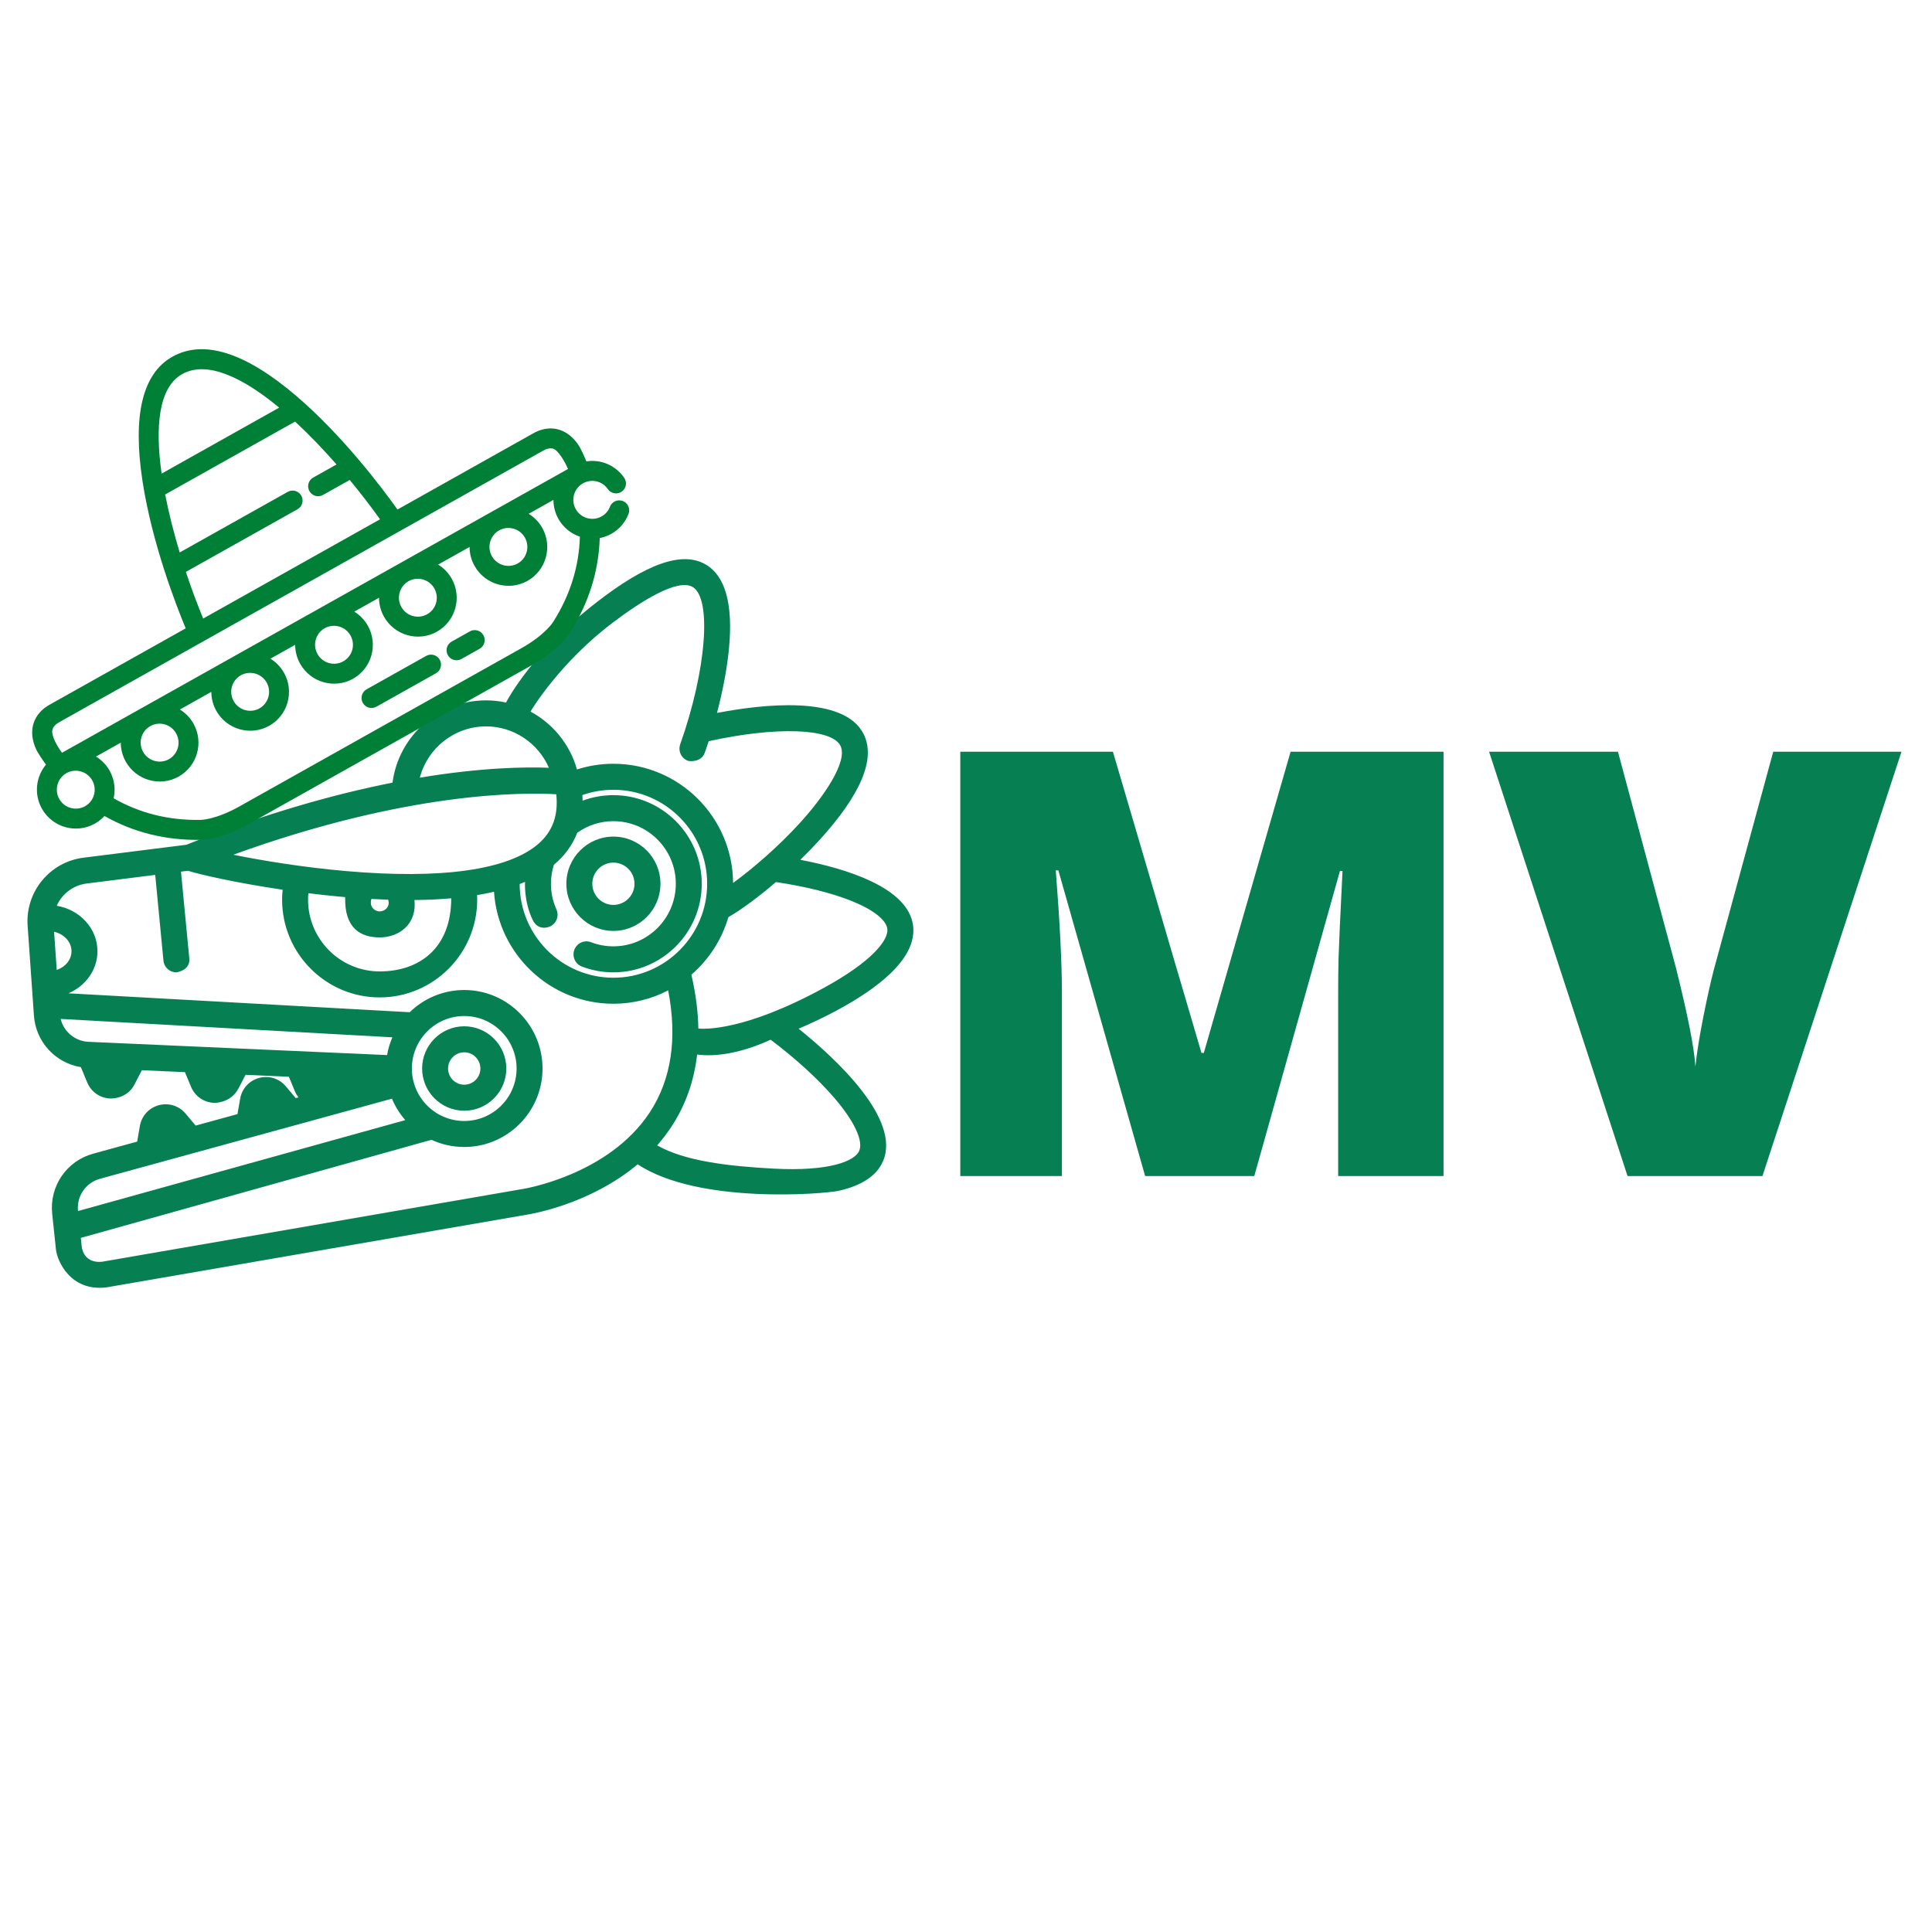
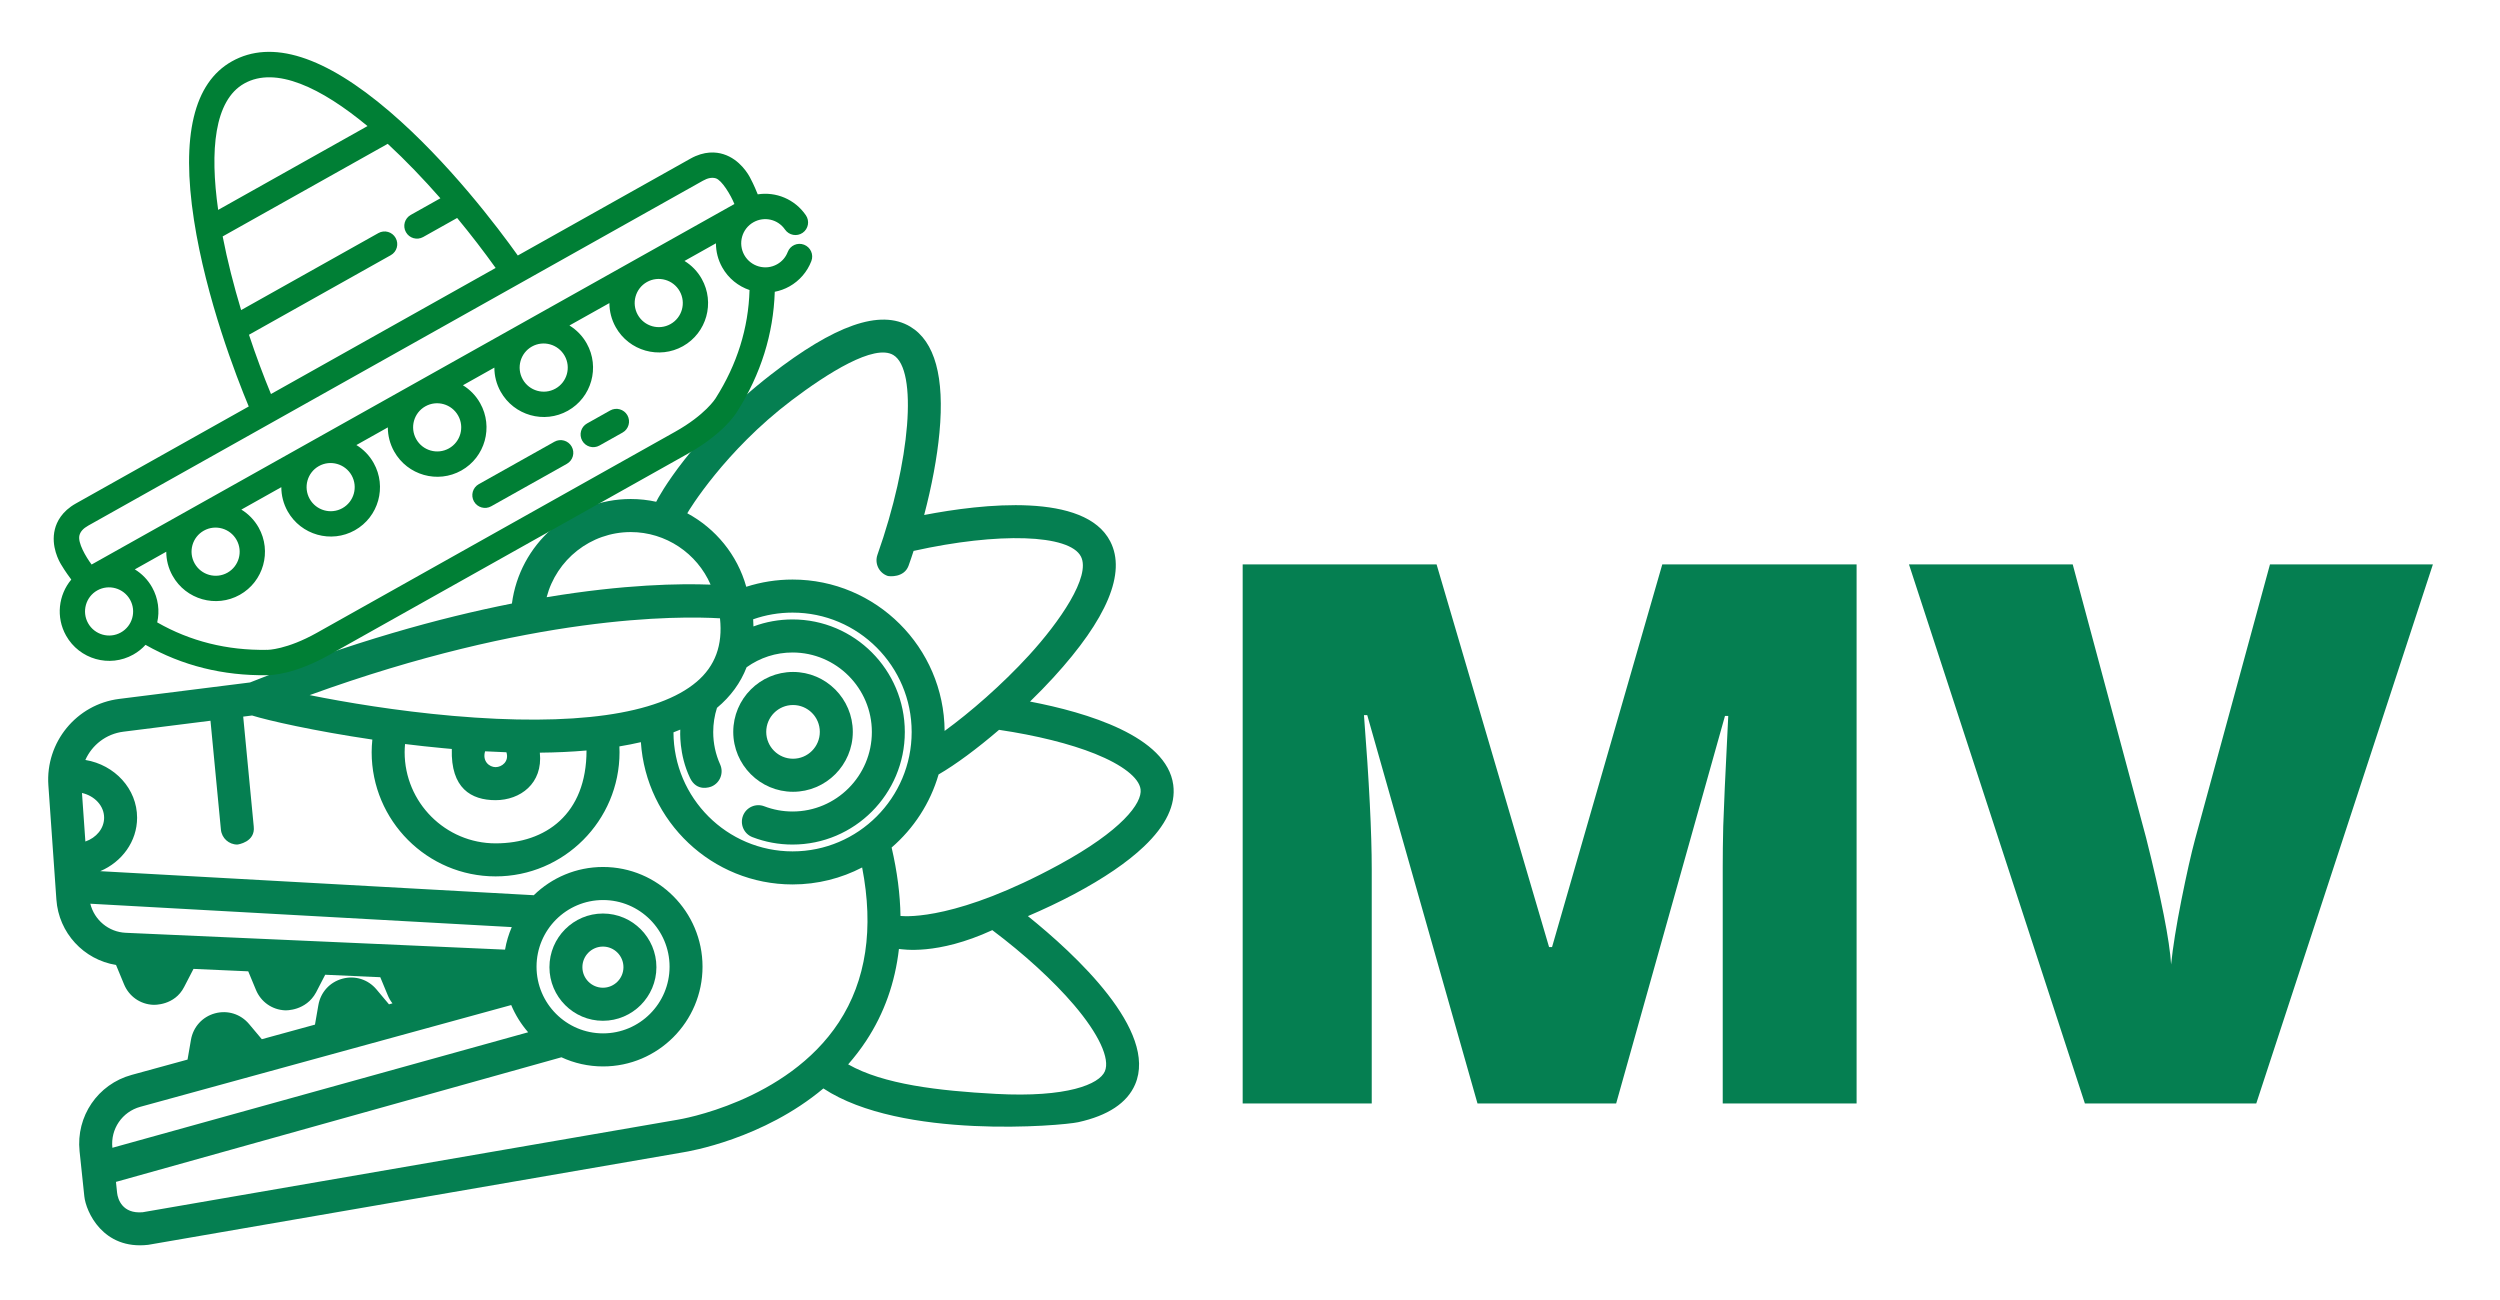
- <svg xmlns="http://www.w3.org/2000/svg" width="375pt" zoomAndPan="magnify" viewBox="0 0 375 375" height="375pt" preserveAspectRatio="xMidYMid meet" version="1.2">
+ <svg xmlns="http://www.w3.org/2000/svg" version="1.1" width="508" height="264" viewBox="-2 80 508 264" xml:space="preserve">
  <defs>
-     <g />
-     <clipPath xml:id="clip1" id="clip1">
-       <path d="M 5 108 L 177.621 108 L 177.621 250 L 5 250 Z M 5 108 " />
+ </defs>
+   <g transform="matrix(1.32 0 0 0.67 251.74 212.54)" id="ttqI1nKuI1CVQPTpvqoO9">
+     <path style="stroke: none; stroke-width: 1; stroke-dasharray: none; stroke-linecap: butt; stroke-dashoffset: 0; stroke-linejoin: miter; stroke-miterlimit: 4; fill: rgb(255,255,255); fill-rule: nonzero; opacity: 1;" vector-effect="non-scaling-stroke" transform=" translate(-187.5, -187.5)" d="M 0 375 L 0 0 L 375 0 L 375 375 z" stroke-linecap="round" />
+   </g>
+   <g transform="matrix(1.33 0 0 1.33 159.14 228.72)" id="IusmbisZZfEelnUkQYuC_">
+     <path style="stroke: none; stroke-width: 1; stroke-dasharray: none; stroke-linecap: butt; stroke-dashoffset: 0; stroke-linejoin: miter; stroke-miterlimit: 4; fill: rgb(5,127,81); fill-rule: nonzero; opacity: 1;" vector-effect="non-scaling-stroke" transform=" translate(-119.06, -171.54)" d="M 119.062 162.383 C 114.027 162.383 109.93 166.488 109.93 171.539 C 109.93 176.582 114.027 180.691 119.062 180.691 C 124.098 180.691 128.195 176.582 128.195 171.539 C 128.195 166.488 124.098 162.383 119.062 162.383 Z M 119.062 175.641 C 116.805 175.641 114.969 173.801 114.969 171.539 C 114.969 169.273 116.805 167.434 119.062 167.434 C 121.32 167.434 123.156 169.273 123.156 171.539 C 123.156 173.801 121.32 175.641 119.062 175.641 Z M 119.062 175.641" stroke-linecap="round" />
+   </g>
+   <g transform="matrix(1.33 0 0 1.33 120.52 276.53)" id="FRmZshrDJm3PlIjwpXWHw">
+     <path style="stroke: none; stroke-width: 1; stroke-dasharray: none; stroke-linecap: butt; stroke-dashoffset: 0; stroke-linejoin: miter; stroke-miterlimit: 4; fill: rgb(5,127,81); fill-rule: nonzero; opacity: 1;" vector-effect="non-scaling-stroke" transform=" translate(-90.11, -207.4)" d="M 90.105 199.203 C 85.602 199.203 81.934 202.879 81.934 207.398 C 81.934 211.914 85.602 215.59 90.105 215.59 C 94.613 215.59 98.277 211.914 98.277 207.398 C 98.277 202.879 94.613 199.203 90.105 199.203 Z M 90.105 210.539 C 88.379 210.539 86.969 209.129 86.969 207.398 C 86.969 205.664 88.379 204.254 90.105 204.254 C 91.836 204.254 93.242 205.664 93.242 207.398 C 93.242 209.129 91.836 210.539 90.105 210.539 Z M 90.105 210.539" stroke-linecap="round" />
+   </g>
+   <g transform="matrix(1.33 0 0 1.33 122.14 239)" id="WI3ItZaa4tutM7KfnzKFT" clip-path="url(#CLIPPATH_6)">
+     <clipPath id="CLIPPATH_6">
+       <path transform="matrix(1 0 0 1 0 -0.25) translate(-91.31, -179)" id="clip1" d="M 5 108 L 177.621 108 L 177.621 250 L 5 250 Z M 5 108" stroke-linecap="round" />
    </clipPath>
-     <clipPath xml:id="clip2" id="clip2">
-       <path d="M 6 67 L 123 67 L 123 164 L 6 164 Z M 6 67 " />
+     <path style="stroke: none; stroke-width: 1; stroke-dasharray: none; stroke-linecap: butt; stroke-dashoffset: 0; stroke-linejoin: miter; stroke-miterlimit: 4; fill: rgb(5,127,81); fill-rule: nonzero; opacity: 1;" vector-effect="non-scaling-stroke" transform=" translate(-91.31, -179.25)" d="M 177.223 179.613 C 176.234 172.191 164.031 168.551 155.34 166.887 C 156.586 165.676 157.789 164.445 158.906 163.223 C 167.133 154.23 170.062 147.234 167.605 142.43 C 163.742 134.863 147.977 136.688 139.168 138.383 C 140.328 133.965 141.148 129.613 141.504 125.797 C 142.301 117.316 140.805 111.871 137.055 109.613 C 132.438 106.84 125.402 109.453 115.773 116.922 C 103.543 126.406 98.523 135.723 98.227 136.363 C 96.969 136.086 95.672 135.941 94.344 135.941 C 85.051 135.941 77.359 142.914 76.184 151.91 C 65.184 154.086 51.746 157.777 36.168 163.969 L 16.191 166.48 C 9.66 167.301 4.902 173.105 5.363 179.688 L 6.586 197.129 C 6.941 202.234 10.77 206.332 15.699 207.129 L 16.926 210.094 C 17.691 211.938 19.402 213.137 21.391 213.219 C 21.469 213.223 24.648 213.367 26.109 210.484 L 27.535 207.73 L 35.898 208.102 L 37.074 210.934 C 37.84 212.781 39.551 213.98 41.539 214.062 C 41.617 214.066 44.703 214.18 46.258 211.328 L 47.656 208.625 L 56.07 209 L 57.223 211.777 C 57.406 212.227 57.648 212.633 57.934 212.996 L 57.402 213.145 L 55.484 210.859 C 54.199 209.332 52.207 208.707 50.285 209.23 C 48.359 209.75 46.953 211.297 46.613 213.262 L 46.094 216.246 L 37.973 218.473 L 36.023 216.152 C 34.738 214.625 32.746 214 30.82 214.52 C 28.898 215.043 27.492 216.59 27.148 218.555 L 26.625 221.586 L 18.078 223.93 C 12.91 225.348 9.57 230.254 10.129 235.594 L 10.855 242.484 C 11.098 244.789 13.672 250.695 20.621 249.887 L 102.348 235.754 C 103.215 235.617 114.551 233.723 123.77 225.996 C 135.664 233.859 160.203 231.703 162.707 231.152 C 167.25 230.148 170.176 228.211 171.391 225.395 C 174.934 217.207 162.23 205.473 155.016 199.668 C 157.457 198.625 159.871 197.48 162.094 196.301 C 166.617 193.891 170.203 191.449 172.742 189.035 C 176.121 185.828 177.629 182.66 177.223 179.613 Z M 118.922 120.863 C 124.387 116.73 131.547 112.191 134.461 113.945 C 138.207 116.195 137.094 130.168 132.031 144.457 C 131.566 145.773 132.25 147.215 133.562 147.684 C 133.84 147.781 136.098 147.98 136.777 146.148 C 137.055 145.398 137.301 144.637 137.551 143.871 C 150.512 140.988 161.379 141.32 163.121 144.734 C 164.672 147.77 159.82 154.75 155.191 159.809 C 151.051 164.336 146.156 168.57 142.293 171.375 C 142.207 158.609 131.82 148.246 119.062 148.246 C 116.629 148.246 114.262 148.621 111.988 149.352 C 110.621 144.453 107.289 140.445 102.977 138.121 C 103.148 137.77 108.68 128.613 118.922 120.863 Z M 103.402 178.574 C 104.426 180.691 106.398 179.992 106.734 179.84 C 108.004 179.27 108.57 177.773 108 176.5 C 107.297 174.938 106.938 173.266 106.938 171.539 C 106.938 170.277 107.133 169.035 107.512 167.848 C 109.609 166.102 111.121 164.02 112.039 161.645 C 114.102 160.172 116.52 159.391 119.055 159.391 C 125.738 159.391 131.176 164.84 131.176 171.539 C 131.176 178.234 125.738 183.684 119.055 183.684 C 117.566 183.684 116.113 183.414 114.738 182.887 C 113.438 182.387 111.98 183.039 111.484 184.34 C 110.988 185.645 111.637 187.105 112.934 187.602 C 114.891 188.355 116.949 188.734 119.055 188.734 C 128.516 188.734 136.211 181.02 136.211 171.539 C 136.211 162.055 128.516 154.34 119.055 154.34 C 116.992 154.34 114.98 154.703 113.086 155.41 C 113.082 155.051 113.066 154.688 113.039 154.32 C 114.965 153.641 116.98 153.297 119.062 153.297 C 129.094 153.297 137.258 161.477 137.258 171.539 C 137.258 181.598 129.094 189.777 119.062 189.777 C 109.047 189.777 100.895 181.625 100.867 171.59 C 101.223 171.453 101.57 171.316 101.906 171.172 C 101.906 171.293 101.652 174.941 103.402 178.574 Z M 94.344 140.992 C 99.703 140.992 104.473 144.246 106.539 149.023 C 101.934 148.844 93.422 148.961 81.488 150.945 C 82.98 145.227 88.176 140.992 94.344 140.992 Z M 107.973 154.168 C 108.41 158.27 107.242 161.449 104.422 163.855 C 98.52 168.887 85.633 170.691 67.156 169.074 C 58.566 168.32 50.703 166.996 45.281 165.902 C 79.164 153.613 101.625 153.789 107.973 154.168 Z M 73.691 181.953 C 77.426 181.953 80.949 179.43 80.449 174.695 C 82.969 174.672 85.348 174.559 87.582 174.363 C 87.582 184.082 81.355 188.551 73.691 188.551 C 66.027 188.551 59.793 182.301 59.793 174.621 C 59.793 174.203 59.82 173.789 59.855 173.375 C 61.723 173.605 63.641 173.82 65.59 174 C 66.062 174.047 66.531 174.086 67 174.129 C 66.824 180.133 69.953 181.953 73.691 181.953 Z M 72.086 174.488 C 73.195 174.551 74.277 174.598 75.344 174.633 C 75.785 176.039 74.648 176.906 73.691 176.906 C 72.73 176.906 71.629 176.004 72.086 174.488 Z M 10.496 180.852 C 12.441 181.297 13.879 182.82 13.879 184.633 C 13.879 186.281 12.691 187.691 11.016 188.27 Z M 17.18 202.215 C 14.555 202.098 12.383 200.254 11.77 197.773 L 76.16 201.344 C 75.688 202.434 75.34 203.586 75.133 204.789 Z M 19.41 228.801 L 76.074 213.254 C 76.715 214.781 77.594 216.184 78.664 217.414 L 15.141 235.062 C 14.84 232.195 16.633 229.562 19.41 228.801 Z M 101.566 230.762 L 101.516 230.773 L 19.762 244.91 C 16.652 245.176 15.965 242.887 15.863 241.953 L 15.688 240.273 L 83.75 221.234 C 85.684 222.129 87.836 222.633 90.105 222.633 C 98.488 222.633 105.305 215.797 105.305 207.398 C 105.305 198.996 98.488 192.16 90.105 192.16 C 85.996 192.16 82.262 193.805 79.523 196.473 L 13.285 192.801 C 16.602 191.391 18.918 188.262 18.918 184.633 C 18.918 180.227 15.5 176.551 11.012 175.809 C 12.031 173.523 14.18 171.824 16.816 171.492 L 30.129 169.816 L 31.723 186.449 C 31.848 187.758 32.941 188.734 34.227 188.734 C 34.305 188.734 37.016 188.355 36.738 185.969 L 35.129 169.188 L 36.484 169.016 C 38.875 169.77 45.961 171.383 54.859 172.695 C 54.797 173.332 54.754 173.977 54.754 174.621 C 54.754 185.086 63.25 193.598 73.691 193.598 C 84.129 193.598 92.625 185.086 92.625 174.621 C 92.625 174.324 92.617 174.031 92.602 173.738 C 93.742 173.551 94.84 173.332 95.887 173.09 C 96.688 185.211 106.773 194.828 119.062 194.828 C 122.891 194.828 126.504 193.887 129.691 192.234 C 131.5 201.566 130.309 209.512 126.133 215.887 C 118.152 228.07 101.727 230.738 101.566 230.762 Z M 79.945 207.398 C 79.945 201.777 84.504 197.211 90.105 197.211 C 95.711 197.211 100.27 201.777 100.27 207.398 C 100.27 213.016 95.711 217.582 90.105 217.582 C 84.504 217.582 79.945 213.016 79.945 207.398 Z M 162.055 213.234 C 165.84 217.672 167.602 221.465 166.77 223.387 C 165.922 225.344 161.055 227.418 150.117 226.828 C 141.367 226.355 132.918 225.375 127.555 222.316 C 128.535 221.199 129.465 219.996 130.32 218.695 C 133.059 214.527 134.723 209.844 135.312 204.684 C 135.812 204.723 141.09 205.715 149.578 201.809 C 154.426 205.445 158.898 209.531 162.055 213.234 Z M 159.73 191.84 C 144.348 200.203 136.621 199.738 135.551 199.645 C 135.496 196.328 135.043 192.84 134.195 189.188 C 137.566 186.277 140.098 182.418 141.371 178.023 C 143.988 176.512 147.289 174.059 150.609 171.207 C 156.285 172.047 161.457 173.332 165.277 174.867 C 169.461 176.551 171.992 178.523 172.23 180.285 C 172.512 182.398 169.359 186.605 159.73 191.84 Z M 159.73 191.84" stroke-linecap="round" />
+   </g>
+   <g transform="matrix(1.33 0 0 1.33 85.98 153.87)" id="oStMSqA-891_RZR59W4ml" clip-path="url(#CLIPPATH_7)">
+     <clipPath id="CLIPPATH_7">
+       <path transform="matrix(1 0 0 1 -9.61 -8.5) translate(-54.58, -106.9)" id="clip6" d="M -23.238 101.051 L 90.137 37.438 L 132.398 112.758 L 19.023 176.371 Z M -23.238 101.051" stroke-linecap="round" />
    </clipPath>
-     <clipPath xml:id="clip3" id="clip3">
-       <path d="M -23.332 101.105 L 90.23 37.387 L 132.484 112.695 L 18.926 176.414 Z M -23.332 101.105 " />
+     <path style="stroke: none; stroke-width: 1; stroke-dasharray: none; stroke-linecap: butt; stroke-dashoffset: 0; stroke-linejoin: miter; stroke-miterlimit: 4; fill: rgb(0,127,53); fill-rule: nonzero; opacity: 1;" vector-effect="non-scaling-stroke" transform=" translate(-64.19, -115.4)" d="M 107.398 120.668 L 107.363 120.727 C 107.348 120.75 105.816 123.23 101.195 125.82 L 46.453 156.539 C 41.832 159.133 38.922 159.145 38.914 159.145 L 38.824 159.141 C 32.73 159.246 27.098 157.832 22.059 154.949 C 22.453 153.191 22.227 151.285 21.277 149.59 C 20.625 148.426 19.703 147.5 18.637 146.848 L 23.441 144.152 C 23.445 145.398 23.754 146.668 24.41 147.832 C 26.449 151.469 31.055 152.77 34.68 150.734 C 38.305 148.703 39.594 144.09 37.555 140.457 C 36.898 139.293 35.98 138.367 34.914 137.715 L 41.02 134.289 C 41.02 135.539 41.332 136.805 41.984 137.973 C 44.023 141.605 48.629 142.906 52.254 140.875 C 55.879 138.84 57.168 134.23 55.129 130.598 C 54.477 129.43 53.555 128.504 52.488 127.852 L 57.293 125.156 C 57.297 126.406 57.605 127.672 58.262 128.84 C 60.301 132.473 64.906 133.777 68.531 131.742 C 72.156 129.707 73.441 125.098 71.402 121.465 C 70.75 120.297 69.832 119.375 68.766 118.719 L 73.57 116.023 C 73.57 117.273 73.879 118.539 74.535 119.707 C 76.574 123.34 81.184 124.645 84.805 122.609 C 88.43 120.578 89.719 115.965 87.68 112.332 C 87.027 111.164 86.105 110.242 85.039 109.586 L 91.145 106.164 C 91.148 107.41 91.457 108.68 92.113 109.844 C 94.152 113.48 98.758 114.781 102.383 112.75 C 106.008 110.715 107.293 106.105 105.254 102.469 C 104.602 101.305 103.684 100.379 102.617 99.727 L 107.422 97.031 C 107.422 98.277 107.73 99.547 108.387 100.715 C 109.336 102.406 110.848 103.594 112.555 104.172 C 112.391 109.977 110.66 115.52 107.398 120.668 Z M 11.5 155.074 C 10.508 153.305 11.137 151.055 12.902 150.062 C 14.668 149.074 16.914 149.707 17.91 151.48 C 18.902 153.25 18.273 155.5 16.508 156.488 C 14.742 157.48 12.496 156.848 11.5 155.074 Z M 34.184 142.348 C 35.18 144.121 34.551 146.367 32.785 147.359 C 31.016 148.348 28.77 147.715 27.777 145.941 C 26.781 144.172 27.41 141.922 29.18 140.934 C 30.945 139.941 33.191 140.574 34.184 142.348 Z M 51.762 132.484 C 52.754 134.258 52.125 136.504 50.359 137.496 C 48.594 138.488 46.348 137.852 45.352 136.082 C 44.359 134.309 44.988 132.062 46.754 131.07 C 48.52 130.078 50.766 130.715 51.762 132.484 Z M 68.035 123.355 C 69.031 125.125 68.402 127.371 66.633 128.363 C 64.867 129.355 62.621 128.723 61.629 126.949 C 60.633 125.176 61.262 122.93 63.027 121.938 C 64.797 120.945 67.043 121.582 68.035 123.355 Z M 84.312 114.223 C 85.305 115.992 84.676 118.242 82.91 119.23 C 81.145 120.223 78.898 119.59 77.902 117.816 C 76.91 116.043 77.539 113.797 79.305 112.805 C 81.07 111.816 83.316 112.449 84.312 114.223 Z M 101.887 104.359 C 102.883 106.133 102.254 108.379 100.484 109.371 C 98.719 110.363 96.473 109.727 95.48 107.957 C 94.484 106.184 95.113 103.938 96.879 102.945 C 98.648 101.953 100.895 102.586 101.887 104.359 Z M 10.172 141.668 C 10.316 141.082 10.758 140.59 11.52 140.164 L 105.426 87.473 C 106.18 87.047 106.828 86.93 107.398 87.102 C 108.332 87.387 109.695 89.664 110.242 91.031 C 110.152 91.066 12.035 146.109 12.035 146.109 C 11.16 144.941 9.895 142.781 10.172 141.668 Z M 36.078 111.004 L 57.75 98.844 C 58.68 98.324 59.008 97.145 58.484 96.211 C 57.961 95.277 56.781 94.945 55.852 95.469 L 34.879 107.234 C 33.758 103.504 32.777 99.68 32.059 95.98 L 57.277 81.832 C 60.023 84.371 62.746 87.215 65.324 90.152 L 60.793 92.695 C 59.863 93.219 59.531 94.395 60.059 95.328 C 60.578 96.262 61.758 96.594 62.688 96.074 L 67.883 93.16 C 70.008 95.73 71.992 98.32 73.766 100.797 L 39.438 120.059 C 38.289 117.281 37.141 114.211 36.078 111.004 Z M 35.355 72.617 C 40.168 69.918 47.121 73.258 54.188 79.121 L 31.371 91.926 C 30.086 82.867 30.77 75.191 35.355 72.617 Z M 121.156 92.738 C 119.461 90.277 116.59 89.121 113.809 89.551 C 113.242 88.137 112.773 87.25 112.656 87.035 C 112.422 86.574 111.117 84.215 108.562 83.414 C 107.445 83.062 105.668 82.895 103.531 84.094 L 77.152 98.895 C 74.141 94.668 66.543 84.586 57.57 76.902 C 47.648 68.406 39.535 65.828 33.461 69.238 C 27.641 72.504 25.695 80.66 27.676 93.484 C 29.531 105.492 34.141 117.391 36.043 121.961 L 9.625 136.785 C 7.488 137.984 6.703 139.59 6.422 140.727 C 5.773 143.324 7.105 145.668 7.379 146.109 C 7.5 146.316 8.012 147.18 8.93 148.406 C 6.973 150.742 6.551 154.148 8.133 156.965 C 10.172 160.598 14.777 161.902 18.402 159.867 C 19.121 159.465 19.75 158.957 20.273 158.379 C 25.883 161.562 32.125 163.121 38.867 163.016 C 39.469 163.02 42.996 162.918 48.352 159.914 L 103.094 129.199 C 108.445 126.195 110.371 123.234 110.68 122.719 C 114.281 117.023 116.203 110.883 116.41 104.438 C 117.18 104.289 117.938 104.02 118.656 103.617 C 120.188 102.758 121.375 101.383 122 99.746 C 122.383 98.75 121.883 97.629 120.887 97.246 C 119.891 96.859 118.773 97.355 118.391 98.355 C 118.082 99.164 117.52 99.812 116.762 100.238 C 114.996 101.23 112.75 100.594 111.754 98.824 C 110.762 97.051 111.391 94.805 113.156 93.812 C 114.82 92.879 116.895 93.359 117.977 94.934 C 118.586 95.812 119.789 96.035 120.668 95.43 C 121.547 94.824 121.766 93.617 121.156 92.738" stroke-linecap="round" />
+   </g>
+   <g transform="matrix(1.33 0 0 1.33 120.9 166.97)" id="PZjNN18SH22S_ApmWnRLd" clip-path="url(#CLIPPATH_8)">
+     <clipPath id="CLIPPATH_8">
+       <path transform="matrix(1 0 0 1 -35.8 -18.33) translate(-54.58, -106.9)" id="clip9" d="M -23.332 101.105 L 90.23 37.387 L 132.484 112.695 L 18.926 176.414 Z M -23.332 101.105" stroke-linecap="round" />
    </clipPath>
-     <clipPath xml:id="clip4" id="clip4">
-       <path d="M -23.332 101.105 L 90.23 37.387 L 132.484 112.695 L 18.926 176.414 Z M -23.332 101.105 " />
+     <path style="stroke: none; stroke-width: 1; stroke-dasharray: none; stroke-linecap: butt; stroke-dashoffset: 0; stroke-linejoin: miter; stroke-miterlimit: 4; fill: rgb(0,127,53); fill-rule: nonzero; opacity: 1;" vector-effect="non-scaling-stroke" transform=" translate(-90.38, -125.23)" d="M 93.094 125.926 L 89.559 127.91 C 88.629 128.434 87.449 128.102 86.926 127.168 C 86.402 126.234 86.73 125.055 87.664 124.535 L 91.199 122.551 C 92.129 122.027 93.309 122.359 93.832 123.293 C 94.355 124.227 94.023 125.406 93.094 125.926" stroke-linecap="round" />
+   </g>
+   <g transform="matrix(1.33 0 0 1.33 104.24 176.32)" id="J7QfiW84b-Kb3aDDW2F-p" clip-path="url(#CLIPPATH_9)">
+     <clipPath id="CLIPPATH_9">
+       <path transform="matrix(1 0 0 1 -23.31 -25.34) translate(-54.58, -106.9)" id="clip12" d="M -23.332 101.105 L 90.23 37.387 L 132.484 112.695 L 18.926 176.414 Z M -23.332 101.105" stroke-linecap="round" />
    </clipPath>
-     <clipPath xml:id="clip5" id="clip5">
-       <path d="M -23.238 101.051 L 90.137 37.438 L 132.504 112.945 L 19.129 176.562 Z M -23.238 101.051 " />
-     </clipPath>
-     <clipPath xml:id="clip6" id="clip6">
-       <path d="M -23.238 101.051 L 90.137 37.438 L 132.398 112.758 L 19.023 176.371 Z M -23.238 101.051 " />
-     </clipPath>
-     <clipPath xml:id="clip7" id="clip7">
-       <path d="M 86 122 L 95 122 L 95 129 L 86 129 Z M 86 122 " />
-     </clipPath>
-     <clipPath xml:id="clip8" id="clip8">
-       <path d="M -23.332 101.105 L 90.23 37.387 L 132.484 112.695 L 18.926 176.414 Z M -23.332 101.105 " />
-     </clipPath>
-     <clipPath xml:id="clip9" id="clip9">
-       <path d="M -23.332 101.105 L 90.23 37.387 L 132.484 112.695 L 18.926 176.414 Z M -23.332 101.105 " />
-     </clipPath>
-     <clipPath xml:id="clip10" id="clip10">
-       <path d="M 70 127 L 86 127 L 86 138 L 70 138 Z M 70 127 " />
-     </clipPath>
-     <clipPath xml:id="clip11" id="clip11">
-       <path d="M -23.332 101.105 L 90.23 37.387 L 132.484 112.695 L 18.926 176.414 Z M -23.332 101.105 " />
-     </clipPath>
-     <clipPath xml:id="clip12" id="clip12">
-       <path d="M -23.332 101.105 L 90.23 37.387 L 132.484 112.695 L 18.926 176.414 Z M -23.332 101.105 " />
-     </clipPath>
-   </defs>
-   <g xml:id="surface1" id="surface1">
-     <rect x="0" width="375" y="0" height="375" style="fill:rgb(100%,100%,100%);fill-opacity:1;stroke:none;" />
-     <rect x="0" width="375" y="0" height="375" style="fill:rgb(100%,100%,100%);fill-opacity:1;stroke:none;" />
-     <rect x="0" width="375" y="0" height="375" style="fill:rgb(100%,100%,100%);fill-opacity:1;stroke:none;" />
-     <path style=" stroke:none;fill-rule:nonzero;fill:rgb(2.35%,50.2%,32.549%);fill-opacity:1;" d="M 119.062 162.383 C 114.027 162.383 109.93 166.488 109.93 171.539 C 109.93 176.582 114.027 180.691 119.062 180.691 C 124.098 180.691 128.195 176.582 128.195 171.539 C 128.195 166.488 124.098 162.383 119.062 162.383 Z M 119.062 175.641 C 116.805 175.641 114.969 173.801 114.969 171.539 C 114.969 169.273 116.805 167.434 119.062 167.434 C 121.32 167.434 123.156 169.273 123.156 171.539 C 123.156 173.801 121.32 175.641 119.062 175.641 Z M 119.062 175.641 " />
-     <path style=" stroke:none;fill-rule:nonzero;fill:rgb(2.35%,50.2%,32.549%);fill-opacity:1;" d="M 90.105 199.203 C 85.602 199.203 81.934 202.879 81.934 207.398 C 81.934 211.914 85.602 215.59 90.105 215.59 C 94.613 215.59 98.277 211.914 98.277 207.398 C 98.277 202.879 94.613 199.203 90.105 199.203 Z M 90.105 210.539 C 88.379 210.539 86.969 209.129 86.969 207.398 C 86.969 205.664 88.379 204.254 90.105 204.254 C 91.836 204.254 93.242 205.664 93.242 207.398 C 93.242 209.129 91.836 210.539 90.105 210.539 Z M 90.105 210.539 " />
-     <g clip-rule="nonzero" clip-path="url(#clip1)">
-       <path style=" stroke:none;fill-rule:nonzero;fill:rgb(2.35%,50.2%,32.549%);fill-opacity:1;" d="M 177.223 179.613 C 176.234 172.191 164.031 168.551 155.34 166.887 C 156.586 165.676 157.789 164.445 158.906 163.223 C 167.133 154.23 170.062 147.234 167.605 142.43 C 163.742 134.863 147.977 136.688 139.168 138.383 C 140.328 133.965 141.148 129.613 141.504 125.797 C 142.301 117.316 140.805 111.871 137.055 109.613 C 132.438 106.84 125.402 109.453 115.773 116.922 C 103.543 126.406 98.523 135.723 98.227 136.363 C 96.969 136.086 95.672 135.941 94.344 135.941 C 85.051 135.941 77.359 142.914 76.184 151.91 C 65.184 154.086 51.746 157.777 36.168 163.969 L 16.191 166.48 C 9.66 167.301 4.902 173.105 5.363 179.688 L 6.586 197.129 C 6.941 202.234 10.77 206.332 15.699 207.129 L 16.926 210.094 C 17.691 211.938 19.402 213.137 21.391 213.219 C 21.469 213.223 24.648 213.367 26.109 210.484 L 27.535 207.73 L 35.898 208.102 L 37.074 210.934 C 37.84 212.781 39.551 213.98 41.539 214.062 C 41.617 214.066 44.703 214.18 46.258 211.328 L 47.656 208.625 L 56.07 209 L 57.223 211.777 C 57.406 212.227 57.648 212.633 57.934 212.996 L 57.402 213.145 L 55.484 210.859 C 54.199 209.332 52.207 208.707 50.285 209.23 C 48.359 209.75 46.953 211.297 46.613 213.262 L 46.094 216.246 L 37.973 218.473 L 36.023 216.152 C 34.738 214.625 32.746 214 30.82 214.52 C 28.898 215.043 27.492 216.59 27.148 218.555 L 26.625 221.586 L 18.078 223.93 C 12.91 225.348 9.57 230.254 10.129 235.594 L 10.855 242.484 C 11.098 244.789 13.672 250.695 20.621 249.887 L 102.348 235.754 C 103.215 235.617 114.551 233.723 123.77 225.996 C 135.664 233.859 160.203 231.703 162.707 231.152 C 167.25 230.148 170.176 228.211 171.391 225.395 C 174.934 217.207 162.23 205.473 155.016 199.668 C 157.457 198.625 159.871 197.48 162.094 196.301 C 166.617 193.891 170.203 191.449 172.742 189.035 C 176.121 185.828 177.629 182.66 177.223 179.613 Z M 118.922 120.863 C 124.387 116.73 131.547 112.191 134.461 113.945 C 138.207 116.195 137.094 130.168 132.031 144.457 C 131.566 145.773 132.25 147.215 133.562 147.684 C 133.84 147.781 136.098 147.98 136.777 146.148 C 137.055 145.398 137.301 144.637 137.551 143.871 C 150.512 140.988 161.379 141.32 163.121 144.734 C 164.672 147.77 159.82 154.75 155.191 159.809 C 151.051 164.336 146.156 168.57 142.293 171.375 C 142.207 158.609 131.82 148.246 119.062 148.246 C 116.629 148.246 114.262 148.621 111.988 149.352 C 110.621 144.453 107.289 140.445 102.977 138.121 C 103.148 137.77 108.68 128.613 118.922 120.863 Z M 103.402 178.574 C 104.426 180.691 106.398 179.992 106.734 179.84 C 108.004 179.27 108.57 177.773 108 176.5 C 107.297 174.938 106.938 173.266 106.938 171.539 C 106.938 170.277 107.133 169.035 107.512 167.848 C 109.609 166.102 111.121 164.02 112.039 161.645 C 114.102 160.172 116.52 159.391 119.055 159.391 C 125.738 159.391 131.176 164.84 131.176 171.539 C 131.176 178.234 125.738 183.684 119.055 183.684 C 117.566 183.684 116.113 183.414 114.738 182.887 C 113.438 182.387 111.98 183.039 111.484 184.34 C 110.988 185.645 111.637 187.105 112.934 187.602 C 114.891 188.355 116.949 188.734 119.055 188.734 C 128.516 188.734 136.211 181.02 136.211 171.539 C 136.211 162.055 128.516 154.34 119.055 154.34 C 116.992 154.34 114.98 154.703 113.086 155.41 C 113.082 155.051 113.066 154.688 113.039 154.32 C 114.965 153.641 116.98 153.297 119.062 153.297 C 129.094 153.297 137.258 161.477 137.258 171.539 C 137.258 181.598 129.094 189.777 119.062 189.777 C 109.047 189.777 100.895 181.625 100.867 171.59 C 101.223 171.453 101.57 171.316 101.906 171.172 C 101.906 171.293 101.652 174.941 103.402 178.574 Z M 94.344 140.992 C 99.703 140.992 104.473 144.246 106.539 149.023 C 101.934 148.844 93.422 148.961 81.488 150.945 C 82.98 145.227 88.176 140.992 94.344 140.992 Z M 107.973 154.168 C 108.41 158.27 107.242 161.449 104.422 163.855 C 98.52 168.887 85.633 170.691 67.156 169.074 C 58.566 168.32 50.703 166.996 45.281 165.902 C 79.164 153.613 101.625 153.789 107.973 154.168 Z M 73.691 181.953 C 77.426 181.953 80.949 179.43 80.449 174.695 C 82.969 174.672 85.348 174.559 87.582 174.363 C 87.582 184.082 81.355 188.551 73.691 188.551 C 66.027 188.551 59.793 182.301 59.793 174.621 C 59.793 174.203 59.82 173.789 59.855 173.375 C 61.723 173.605 63.641 173.82 65.59 174 C 66.062 174.047 66.531 174.086 67 174.129 C 66.824 180.133 69.953 181.953 73.691 181.953 Z M 72.086 174.488 C 73.195 174.551 74.277 174.598 75.344 174.633 C 75.785 176.039 74.648 176.906 73.691 176.906 C 72.73 176.906 71.629 176.004 72.086 174.488 Z M 10.496 180.852 C 12.441 181.297 13.879 182.82 13.879 184.633 C 13.879 186.281 12.691 187.691 11.016 188.27 Z M 17.18 202.215 C 14.555 202.098 12.383 200.254 11.77 197.773 L 76.16 201.344 C 75.688 202.434 75.34 203.586 75.133 204.789 Z M 19.41 228.801 L 76.074 213.254 C 76.715 214.781 77.594 216.184 78.664 217.414 L 15.141 235.062 C 14.84 232.195 16.633 229.562 19.41 228.801 Z M 101.566 230.762 L 101.516 230.773 L 19.762 244.91 C 16.652 245.176 15.965 242.887 15.863 241.953 L 15.688 240.273 L 83.75 221.234 C 85.684 222.129 87.836 222.633 90.105 222.633 C 98.488 222.633 105.305 215.797 105.305 207.398 C 105.305 198.996 98.488 192.16 90.105 192.16 C 85.996 192.16 82.262 193.805 79.523 196.473 L 13.285 192.801 C 16.602 191.391 18.918 188.262 18.918 184.633 C 18.918 180.227 15.5 176.551 11.012 175.809 C 12.031 173.523 14.18 171.824 16.816 171.492 L 30.129 169.816 L 31.723 186.449 C 31.848 187.758 32.941 188.734 34.227 188.734 C 34.305 188.734 37.016 188.355 36.738 185.969 L 35.129 169.188 L 36.484 169.016 C 38.875 169.77 45.961 171.383 54.859 172.695 C 54.797 173.332 54.754 173.977 54.754 174.621 C 54.754 185.086 63.25 193.598 73.691 193.598 C 84.129 193.598 92.625 185.086 92.625 174.621 C 92.625 174.324 92.617 174.031 92.602 173.738 C 93.742 173.551 94.84 173.332 95.887 173.09 C 96.688 185.211 106.773 194.828 119.062 194.828 C 122.891 194.828 126.504 193.887 129.691 192.234 C 131.5 201.566 130.309 209.512 126.133 215.887 C 118.152 228.07 101.727 230.738 101.566 230.762 Z M 79.945 207.398 C 79.945 201.777 84.504 197.211 90.105 197.211 C 95.711 197.211 100.27 201.777 100.27 207.398 C 100.27 213.016 95.711 217.582 90.105 217.582 C 84.504 217.582 79.945 213.016 79.945 207.398 Z M 162.055 213.234 C 165.84 217.672 167.602 221.465 166.77 223.387 C 165.922 225.344 161.055 227.418 150.117 226.828 C 141.367 226.355 132.918 225.375 127.555 222.316 C 128.535 221.199 129.465 219.996 130.32 218.695 C 133.059 214.527 134.723 209.844 135.312 204.684 C 135.812 204.723 141.09 205.715 149.578 201.809 C 154.426 205.445 158.898 209.531 162.055 213.234 Z M 159.73 191.84 C 144.348 200.203 136.621 199.738 135.551 199.645 C 135.496 196.328 135.043 192.84 134.195 189.188 C 137.566 186.277 140.098 182.418 141.371 178.023 C 143.988 176.512 147.289 174.059 150.609 171.207 C 156.285 172.047 161.457 173.332 165.277 174.867 C 169.461 176.551 171.992 178.523 172.23 180.285 C 172.512 182.398 169.359 186.605 159.73 191.84 Z M 159.73 191.84 " />
-     </g>
-     <g clip-rule="nonzero" clip-path="url(#clip2)">
-       <g clip-rule="nonzero" clip-path="url(#clip3)">
-         <g clip-rule="nonzero" clip-path="url(#clip4)">
-           <g clip-rule="nonzero" clip-path="url(#clip5)">
-             <g clip-rule="nonzero" clip-path="url(#clip6)">
-               <path style=" stroke:none;fill-rule:nonzero;fill:rgb(0%,50.2%,21.57%);fill-opacity:1;" d="M 107.398 120.668 L 107.363 120.727 C 107.348 120.75 105.816 123.23 101.195 125.82 L 46.453 156.539 C 41.832 159.133 38.922 159.145 38.914 159.145 L 38.824 159.141 C 32.73 159.246 27.098 157.832 22.059 154.949 C 22.453 153.191 22.227 151.285 21.277 149.59 C 20.625 148.426 19.703 147.5 18.637 146.848 L 23.441 144.152 C 23.445 145.398 23.754 146.668 24.41 147.832 C 26.449 151.469 31.055 152.77 34.68 150.734 C 38.305 148.703 39.594 144.09 37.555 140.457 C 36.898 139.293 35.98 138.367 34.914 137.715 L 41.02 134.289 C 41.02 135.539 41.332 136.805 41.984 137.973 C 44.023 141.605 48.629 142.906 52.254 140.875 C 55.879 138.84 57.168 134.23 55.129 130.598 C 54.477 129.43 53.555 128.504 52.488 127.852 L 57.293 125.156 C 57.297 126.406 57.605 127.672 58.262 128.84 C 60.301 132.473 64.906 133.777 68.531 131.742 C 72.156 129.707 73.441 125.098 71.402 121.465 C 70.75 120.297 69.832 119.375 68.766 118.719 L 73.57 116.023 C 73.57 117.273 73.879 118.539 74.535 119.707 C 76.574 123.34 81.184 124.645 84.805 122.609 C 88.43 120.578 89.719 115.965 87.68 112.332 C 87.027 111.164 86.105 110.242 85.039 109.586 L 91.145 106.164 C 91.148 107.41 91.457 108.68 92.113 109.844 C 94.152 113.48 98.758 114.781 102.383 112.75 C 106.008 110.715 107.293 106.105 105.254 102.469 C 104.602 101.305 103.684 100.379 102.617 99.727 L 107.422 97.031 C 107.422 98.277 107.73 99.547 108.387 100.715 C 109.336 102.406 110.848 103.594 112.555 104.172 C 112.391 109.977 110.66 115.52 107.398 120.668 Z M 11.5 155.074 C 10.508 153.305 11.137 151.055 12.902 150.062 C 14.668 149.074 16.914 149.707 17.91 151.48 C 18.902 153.25 18.273 155.5 16.508 156.488 C 14.742 157.48 12.496 156.848 11.5 155.074 Z M 34.184 142.348 C 35.18 144.121 34.551 146.367 32.785 147.359 C 31.016 148.348 28.77 147.715 27.777 145.941 C 26.781 144.172 27.41 141.922 29.18 140.934 C 30.945 139.941 33.191 140.574 34.184 142.348 Z M 51.762 132.484 C 52.754 134.258 52.125 136.504 50.359 137.496 C 48.594 138.488 46.348 137.852 45.352 136.082 C 44.359 134.309 44.988 132.062 46.754 131.07 C 48.52 130.078 50.766 130.715 51.762 132.484 Z M 68.035 123.355 C 69.031 125.125 68.402 127.371 66.633 128.363 C 64.867 129.355 62.621 128.723 61.629 126.949 C 60.633 125.176 61.262 122.93 63.027 121.938 C 64.797 120.945 67.043 121.582 68.035 123.355 Z M 84.312 114.223 C 85.305 115.992 84.676 118.242 82.91 119.23 C 81.145 120.223 78.898 119.59 77.902 117.816 C 76.91 116.043 77.539 113.797 79.305 112.805 C 81.07 111.816 83.316 112.449 84.312 114.223 Z M 101.887 104.359 C 102.883 106.133 102.254 108.379 100.484 109.371 C 98.719 110.363 96.473 109.727 95.48 107.957 C 94.484 106.184 95.113 103.938 96.879 102.945 C 98.648 101.953 100.895 102.586 101.887 104.359 Z M 10.172 141.668 C 10.316 141.082 10.758 140.59 11.52 140.164 L 105.426 87.473 C 106.18 87.047 106.828 86.93 107.398 87.102 C 108.332 87.387 109.695 89.664 110.242 91.031 C 110.152 91.066 12.035 146.109 12.035 146.109 C 11.16 144.941 9.895 142.781 10.172 141.668 Z M 36.078 111.004 L 57.75 98.844 C 58.68 98.324 59.008 97.145 58.484 96.211 C 57.961 95.277 56.781 94.945 55.852 95.469 L 34.879 107.234 C 33.758 103.504 32.777 99.68 32.059 95.98 L 57.277 81.832 C 60.023 84.371 62.746 87.215 65.324 90.152 L 60.793 92.695 C 59.863 93.219 59.531 94.395 60.059 95.328 C 60.578 96.262 61.758 96.594 62.688 96.074 L 67.883 93.16 C 70.008 95.73 71.992 98.32 73.766 100.797 L 39.438 120.059 C 38.289 117.281 37.141 114.211 36.078 111.004 Z M 35.355 72.617 C 40.168 69.918 47.121 73.258 54.188 79.121 L 31.371 91.926 C 30.086 82.867 30.77 75.191 35.355 72.617 Z M 121.156 92.738 C 119.461 90.277 116.59 89.121 113.809 89.551 C 113.242 88.137 112.773 87.25 112.656 87.035 C 112.422 86.574 111.117 84.215 108.562 83.414 C 107.445 83.062 105.668 82.895 103.531 84.094 L 77.152 98.895 C 74.141 94.668 66.543 84.586 57.57 76.902 C 47.648 68.406 39.535 65.828 33.461 69.238 C 27.641 72.504 25.695 80.66 27.676 93.484 C 29.531 105.492 34.141 117.391 36.043 121.961 L 9.625 136.785 C 7.488 137.984 6.703 139.59 6.422 140.727 C 5.773 143.324 7.105 145.668 7.379 146.109 C 7.5 146.316 8.012 147.18 8.93 148.406 C 6.973 150.742 6.551 154.148 8.133 156.965 C 10.172 160.598 14.777 161.902 18.402 159.867 C 19.121 159.465 19.75 158.957 20.273 158.379 C 25.883 161.562 32.125 163.121 38.867 163.016 C 39.469 163.02 42.996 162.918 48.352 159.914 L 103.094 129.199 C 108.445 126.195 110.371 123.234 110.68 122.719 C 114.281 117.023 116.203 110.883 116.41 104.438 C 117.18 104.289 117.938 104.02 118.656 103.617 C 120.188 102.758 121.375 101.383 122 99.746 C 122.383 98.75 121.883 97.629 120.887 97.246 C 119.891 96.859 118.773 97.355 118.391 98.355 C 118.082 99.164 117.52 99.812 116.762 100.238 C 114.996 101.23 112.75 100.594 111.754 98.824 C 110.762 97.051 111.391 94.805 113.156 93.812 C 114.82 92.879 116.895 93.359 117.977 94.934 C 118.586 95.812 119.789 96.035 120.668 95.43 C 121.547 94.824 121.766 93.617 121.156 92.738 " />
-             </g>
-           </g>
-         </g>
-       </g>
-     </g>
-     <g clip-rule="nonzero" clip-path="url(#clip7)">
-       <g clip-rule="nonzero" clip-path="url(#clip8)">
-         <g clip-rule="nonzero" clip-path="url(#clip9)">
-           <path style=" stroke:none;fill-rule:nonzero;fill:rgb(0%,50.2%,21.57%);fill-opacity:1;" d="M 93.094 125.926 L 89.559 127.91 C 88.629 128.434 87.449 128.102 86.926 127.168 C 86.402 126.234 86.73 125.055 87.664 124.535 L 91.199 122.551 C 92.129 122.027 93.309 122.359 93.832 123.293 C 94.355 124.227 94.023 125.406 93.094 125.926 " />
-         </g>
-       </g>
-     </g>
-     <g clip-rule="nonzero" clip-path="url(#clip10)">
-       <g clip-rule="nonzero" clip-path="url(#clip11)">
-         <g clip-rule="nonzero" clip-path="url(#clip12)">
-           <path style=" stroke:none;fill-rule:nonzero;fill:rgb(0%,50.2%,21.57%);fill-opacity:1;" d="M 84.617 130.684 L 73.055 137.172 C 72.125 137.695 70.945 137.359 70.422 136.43 C 69.898 135.496 70.227 134.316 71.156 133.793 L 82.723 127.305 C 83.652 126.785 84.828 127.117 85.352 128.051 C 85.879 128.984 85.547 130.16 84.617 130.684 " />
-         </g>
-       </g>
-     </g>
-     <g style="fill:rgb(2.35%,50.2%,32.549%);fill-opacity:1;">
-       <g transform="translate(177.4879, 228.2654)">
-         <path style="stroke:none;" d="M 44.781 0 L 27.938 -59.328 L 27.438 -59.328 C 28.227 -49.223 28.625 -41.367 28.625 -35.766 L 28.625 0 L 8.906 0 L 8.906 -82.359 L 38.531 -82.359 L 55.719 -23.891 L 56.172 -23.891 L 73.016 -82.359 L 102.703 -82.359 L 102.703 0 L 82.25 0 L 82.25 -36.109 C 82.25 -37.984 82.273 -40.066 82.328 -42.359 C 82.391 -44.648 82.645 -50.266 83.094 -59.203 L 82.594 -59.203 L 65.969 0 Z M 44.781 0 " />
-       </g>
-     </g>
-     <g style="fill:rgb(2.35%,50.2%,32.549%);fill-opacity:1;">
-       <g transform="translate(289.0291, 228.2654)">
-         <path style="stroke:none;" d="M 55.156 -82.359 L 80.047 -82.359 L 53.062 0 L 26.875 0 L 0 -82.359 L 25.016 -82.359 L 36.219 -40.625 C 38.551 -31.344 39.828 -24.879 40.047 -21.234 C 40.316 -23.867 40.844 -27.156 41.625 -31.094 C 42.414 -35.039 43.113 -38.141 43.719 -40.391 Z M 55.156 -82.359 " />
-       </g>
-     </g>
+     <path style="stroke: none; stroke-width: 1; stroke-dasharray: none; stroke-linecap: butt; stroke-dashoffset: 0; stroke-linejoin: miter; stroke-miterlimit: 4; fill: rgb(0,127,53); fill-rule: nonzero; opacity: 1;" vector-effect="non-scaling-stroke" transform=" translate(-77.89, -132.24)" d="M 84.617 130.684 L 73.055 137.172 C 72.125 137.695 70.945 137.359 70.422 136.43 C 69.898 135.496 70.227 134.316 71.156 133.793 L 82.723 127.305 C 83.652 126.785 84.828 127.117 85.352 128.051 C 85.879 128.984 85.547 130.16 84.617 130.684" stroke-linecap="round" />
+   </g>
+   <g transform="matrix(1.33 0 0 1.33 312.88 249.45)" id="qVizm2UQAevjTvjyEi0R_">
+     <path style="stroke: none; stroke-width: 1; stroke-dasharray: none; stroke-linecap: butt; stroke-dashoffset: 0; stroke-linejoin: miter; stroke-miterlimit: 4; fill: rgb(5,127,81); fill-rule: nonzero; opacity: 1;" vector-effect="non-scaling-stroke" transform=" translate(-55.8, 41.18)" d="M 44.781 0 L 27.938 -59.328 L 27.438 -59.328 C 28.227 -49.223 28.625 -41.367 28.625 -35.766 L 28.625 0 L 8.906 0 L 8.906 -82.359 L 38.531 -82.359 L 55.719 -23.891 L 56.172 -23.891 L 73.016 -82.359 L 102.703 -82.359 L 102.703 0 L 82.25 0 L 82.25 -36.109 C 82.25 -37.984 82.273 -40.066 82.328 -42.359 C 82.391 -44.648 82.645 -50.266 83.094 -59.203 L 82.594 -59.203 L 65.969 0 Z M 44.781 0" stroke-linecap="round" />
+   </g>
+   <g transform="matrix(1.33 0 0 1.33 439.13 249.45)" id="VVWDMKjRKuQsAwiIQ09Ed">
+     <path style="stroke: none; stroke-width: 1; stroke-dasharray: none; stroke-linecap: butt; stroke-dashoffset: 0; stroke-linejoin: miter; stroke-miterlimit: 4; fill: rgb(5,127,81); fill-rule: nonzero; opacity: 1;" vector-effect="non-scaling-stroke" transform=" translate(-40.02, 41.18)" d="M 55.156 -82.359 L 80.047 -82.359 L 53.062 0 L 26.875 0 L 0 -82.359 L 25.016 -82.359 L 36.219 -40.625 C 38.551 -31.344 39.828 -24.879 40.047 -21.234 C 40.316 -23.867 40.844 -27.156 41.625 -31.094 C 42.414 -35.039 43.113 -38.141 43.719 -40.391 Z M 55.156 -82.359" stroke-linecap="round" />
  </g>
</svg>
